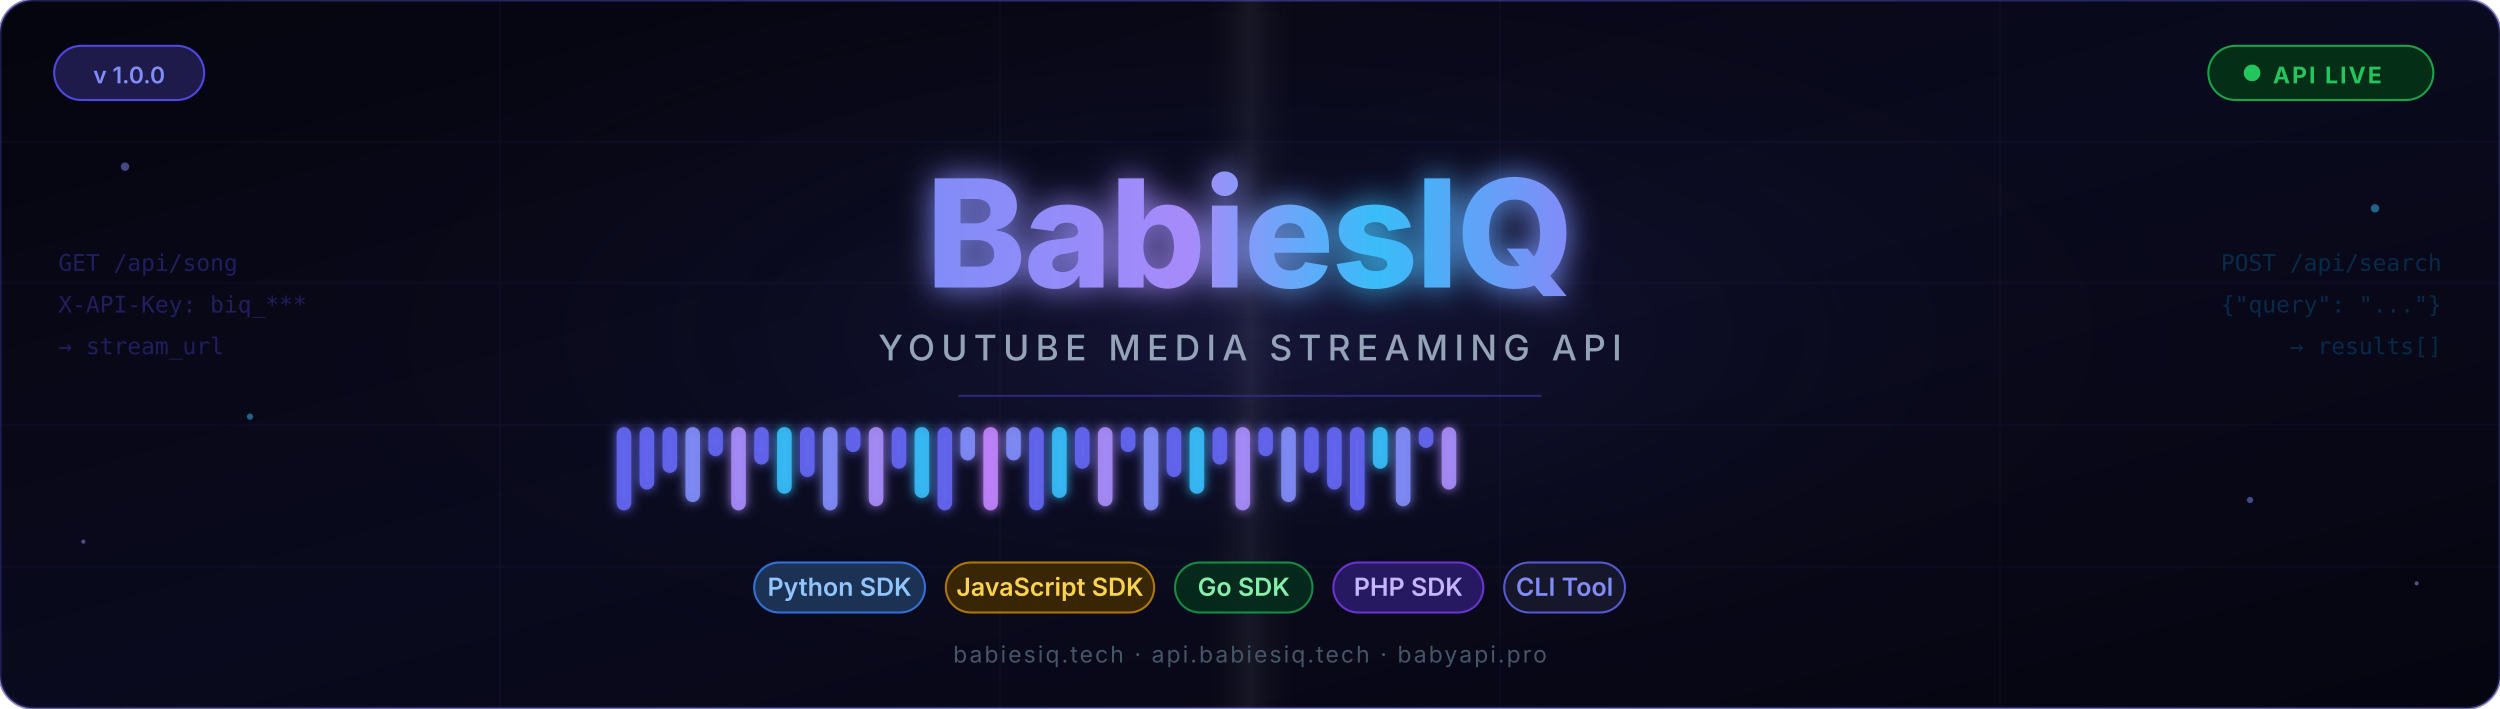
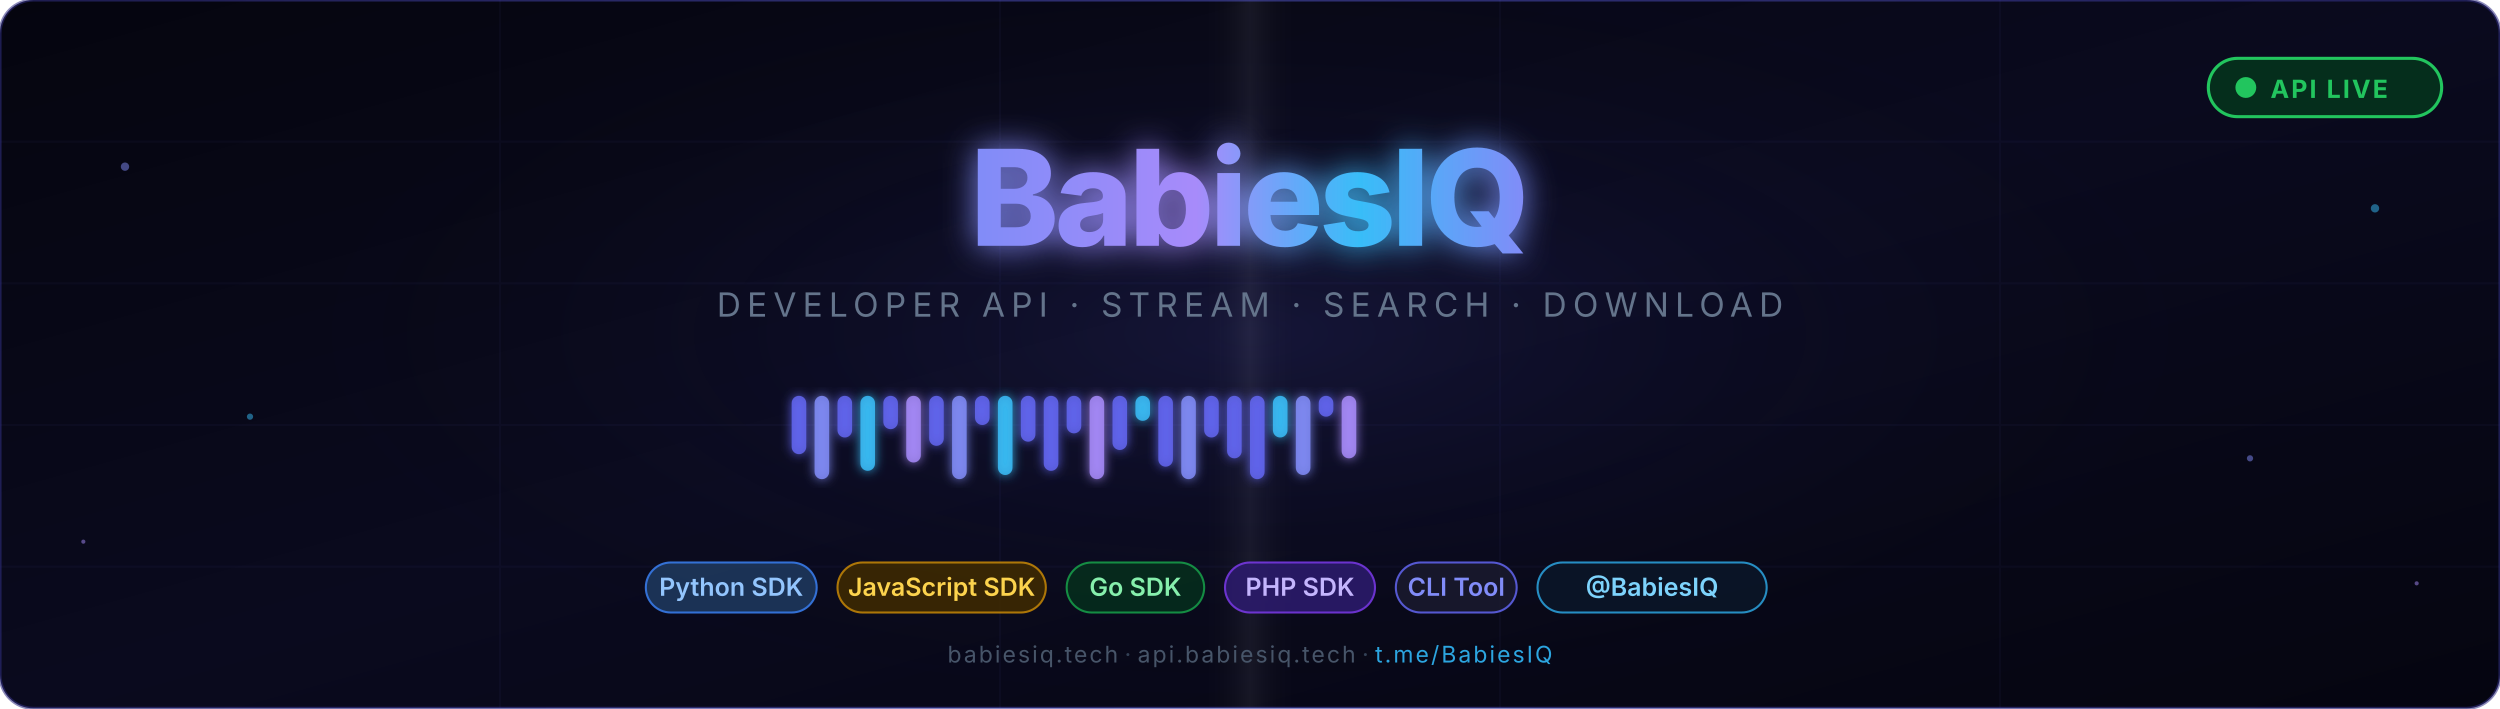
<svg xmlns="http://www.w3.org/2000/svg" width="1200" height="340" viewBox="0 0 1200 340">
  <defs>
    <linearGradient id="bg" x1="0%" y1="0%" x2="100%" y2="100%">
      <stop offset="0%" stop-color="#05050f" />
      <stop offset="50%" stop-color="#0a0a1e" />
      <stop offset="100%" stop-color="#050510" />
    </linearGradient>
    <linearGradient id="titleGrad" x1="0%" y1="0%" x2="100%" y2="0%">
      <stop offset="0%" stop-color="#818cf8" />
      <stop offset="40%" stop-color="#a78bfa" />
      <stop offset="70%" stop-color="#38bdf8" />
      <stop offset="100%" stop-color="#818cf8">
        <animate attributeName="stop-color" values="#818cf8;#38bdf8;#a78bfa;#818cf8" dur="4s" repeatCount="indefinite" />
      </stop>
    </linearGradient>
    <linearGradient id="shimmer" x1="0%" y1="0%" x2="100%" y2="0%">
      <stop offset="0%" stop-color="transparent" />
      <stop offset="48%" stop-color="transparent" />
      <stop offset="50%" stop-color="rgba(255,255,255,0.06)" />
      <stop offset="52%" stop-color="transparent" />
      <stop offset="100%" stop-color="transparent" />
      <animateTransform attributeName="gradientTransform" type="translate" from="-1 0" to="3 0" dur="3.5s" repeatCount="indefinite" />
    </linearGradient>
    <filter id="glow" x="-20%" y="-50%" width="140%" height="200%">
      <feGaussianBlur in="SourceGraphic" stdDeviation="8" result="blur" />
      <feMerge>
        <feMergeNode in="blur" />
        <feMergeNode in="SourceGraphic" />
      </feMerge>
    </filter>
    <filter id="barGlow">
      <feGaussianBlur in="SourceGraphic" stdDeviation="2.5" result="blur" />
      <feMerge>
        <feMergeNode in="blur" />
        <feMergeNode in="SourceGraphic" />
      </feMerge>
    </filter>
    <radialGradient id="centerGlow" cx="50%" cy="50%" r="50%">
      <stop offset="0%" stop-color="#6366f1" stop-opacity="0.12" />
      <stop offset="100%" stop-color="transparent" stop-opacity="0" />
    </radialGradient>
    <linearGradient id="borderGrad" x1="0%" y1="0%" x2="100%" y2="0%">
      <stop offset="0%" stop-color="#312e81" stop-opacity="0.8" />
      <stop offset="50%" stop-color="#6366f1" stop-opacity="0.6" />
      <stop offset="100%" stop-color="#312e81" stop-opacity="0.8" />
    </linearGradient>
  </defs>
  <rect width="1200" height="340" fill="url(#bg)" rx="16" />
  <ellipse cx="600" cy="160" rx="500" ry="200" fill="url(#centerGlow)" />
  <rect width="1200" height="340" fill="url(#shimmer)" rx="16" />
  <g opacity="0.04" stroke="#6366f1" stroke-width="1">
    <line x1="0" y1="68" x2="1200" y2="68" />
    <line x1="0" y1="136" x2="1200" y2="136" />
    <line x1="0" y1="204" x2="1200" y2="204" />
    <line x1="0" y1="272" x2="1200" y2="272" />
    <line x1="240" y1="0" x2="240" y2="340" />
    <line x1="480" y1="0" x2="480" y2="340" />
    <line x1="720" y1="0" x2="720" y2="340" />
    <line x1="960" y1="0" x2="960" y2="340" />
  </g>
  <g opacity="0.5">
    <circle cx="60" cy="80" r="2" fill="#818cf8">
      <animate attributeName="cy" values="80;60;80" dur="4s" repeatCount="indefinite" />
      <animate attributeName="opacity" values="0.5;1;0.5" dur="4s" repeatCount="indefinite" />
    </circle>
    <circle cx="120" cy="200" r="1.5" fill="#38bdf8">
      <animate attributeName="cy" values="200;180;200" dur="5s" repeatCount="indefinite" />
      <animate attributeName="opacity" values="0.4;0.9;0.4" dur="5s" repeatCount="indefinite" />
    </circle>
    <circle cx="40" cy="260" r="1" fill="#a78bfa">
      <animate attributeName="cy" values="260;240;260" dur="3.5s" repeatCount="indefinite" />
    </circle>
  </g>
  <g opacity="0.5">
    <circle cx="1140" cy="100" r="2" fill="#38bdf8">
      <animate attributeName="cy" values="100;80;100" dur="4.5s" repeatCount="indefinite" />
      <animate attributeName="opacity" values="0.5;1;0.5" dur="4.5s" repeatCount="indefinite" />
    </circle>
-     <circle cx="1080" cy="240" r="1.5" fill="#818cf8">
-       <animate attributeName="cy" values="240;220;240" dur="3.8s" repeatCount="indefinite" />
+     <circle cx="1080" cy="220" r="1.5" fill="#818cf8">
+       <animate attributeName="cy" values="220;200;220" dur="3.8s" repeatCount="indefinite" />
    </circle>
    <circle cx="1160" cy="280" r="1" fill="#a78bfa">
-       <animate attributeName="cy" values="280;260;280" dur="6s" repeatCount="indefinite" />
-     </circle>
-   </g>
-   <g font-family="JetBrains Mono, Consolas, monospace" font-size="11" fill="#4f46e5" opacity="0.35">
-     <text x="28" y="130">GET /api/song</text>
-     <text x="28" y="150">X-API-Key: biq_***</text>
-     <text x="28" y="170">→ stream_url</text>
-   </g>
-   <g font-family="JetBrains Mono, Consolas, monospace" font-size="11" fill="#0369a1" opacity="0.35" text-anchor="end">
-     <text x="1172" y="130">POST /api/search</text>
-     <text x="1172" y="150">{"query": "..."}</text>
-     <text x="1172" y="170">→ results[]</text>
-   </g>
-   <g>
-     <rect x="1060" y="22" width="108" height="26" rx="13" fill="#052e16" stroke="#16a34a" stroke-width="1" />
-     <circle cx="1081" cy="35" r="4" fill="#22c55e">
-       <animate attributeName="opacity" values="1;0.3;1" dur="2s" repeatCount="indefinite" />
-     </circle>
-     <text x="1091" y="40" font-family="Inter, sans-serif" font-size="11" font-weight="700" fill="#22c55e" letter-spacing="1">API LIVE</text>
-   </g>
-   <rect x="26" y="22" width="72" height="26" rx="13" fill="#1e1b4b" stroke="#4f46e5" stroke-width="1" />
-   <text x="62" y="40" text-anchor="middle" font-family="Inter, sans-serif" font-size="11" font-weight="600" fill="#818cf8">v 1.0.0</text>
-   <text x="600" y="138" font-family="Inter, SF Pro Display, -apple-system, sans-serif" font-size="72" font-weight="800" text-anchor="middle" letter-spacing="-1" fill="url(#titleGrad)" filter="url(#glow)">BabiesIQ</text>
-   <text x="600" y="173" font-family="Inter, sans-serif" font-size="17" font-weight="500" text-anchor="middle" letter-spacing="3" fill="#94a3b8">YOUTUBE MEDIA STREAMING API</text>
-   <line x1="460" y1="190" x2="740" y2="190" stroke="#312e81" stroke-width="1" opacity="0.8" />
-   <g filter="url(#barGlow)" transform="translate(296, 205)">
-     <g fill="#6366f1" opacity="0.9">
-       <rect x="0" y="0" width="7" height="40" rx="3.5">
+       <animate attributeName="cy" values="280;260;280" dur="5.2s" repeatCount="indefinite" />
+     </circle>
+   </g>
+   <text x="600" y="118" text-anchor="middle" font-family="Inter, system-ui, sans-serif" font-size="64" font-weight="800" letter-spacing="-2" fill="url(#titleGrad)" filter="url(#glow)">BabiesIQ</text>
+   <text x="600" y="152" text-anchor="middle" font-family="Inter, system-ui, sans-serif" font-size="16" font-weight="400" letter-spacing="3" fill="#64748b">DEVELOPER API · STREAM · SEARCH · DOWNLOAD</text>
+   <g transform="translate(600,190)" filter="url(#barGlow)">
+     <g transform="translate(-220,0)" fill="#6366f1" opacity="0.85">
+       <rect x="0" y="0" width="7" height="28" rx="3.5">
+         <animate attributeName="height" values="28;12;36;8;28" dur="1.1s" repeatCount="indefinite" begin="0s" />
+         <animate attributeName="y" values="12;28;4;32;12" dur="1.1s" repeatCount="indefinite" begin="0s" />
+       </rect>
+       <rect x="11" y="0" width="7" height="40" rx="3.5" fill="#818cf8">
+         <animate attributeName="height" values="40;16;28;10;40" dur="0.9s" repeatCount="indefinite" begin="0.1s" />
+         <animate attributeName="y" values="0;24;12;30;0" dur="0.9s" repeatCount="indefinite" begin="0.1s" />
+       </rect>
+       <rect x="22" y="0" width="7" height="20" rx="3.5">
+         <animate attributeName="height" values="20;38;10;36;20" dur="1.3s" repeatCount="indefinite" begin="0.2s" />
+         <animate attributeName="y" values="20;2;30;4;20" dur="1.3s" repeatCount="indefinite" begin="0.2s" />
+       </rect>
+       <rect x="33" y="0" width="7" height="36" rx="3.5" fill="#38bdf8">
+         <animate attributeName="height" values="36;10;40;14;36" dur="1.0s" repeatCount="indefinite" begin="0.3s" />
+         <animate attributeName="y" values="4;30;0;26;4" dur="1.0s" repeatCount="indefinite" begin="0.3s" />
+       </rect>
+       <rect x="44" y="0" width="7" height="16" rx="3.5">
+         <animate attributeName="height" values="16;36;8;40;16" dur="1.2s" repeatCount="indefinite" begin="0.4s" />
+         <animate attributeName="y" values="24;4;32;0;24" dur="1.2s" repeatCount="indefinite" begin="0.4s" />
+       </rect>
+       <rect x="55" y="0" width="7" height="32" rx="3.5" fill="#a78bfa">
+         <animate attributeName="height" values="32;14;40;10;32" dur="0.85s" repeatCount="indefinite" begin="0.5s" />
+         <animate attributeName="y" values="8;26;0;30;8" dur="0.85s" repeatCount="indefinite" begin="0.5s" />
+       </rect>
+       <rect x="66" y="0" width="7" height="24" rx="3.5">
+         <animate attributeName="height" values="24;40;12;36;24" dur="1.15s" repeatCount="indefinite" begin="0.6s" />
+         <animate attributeName="y" values="16;0;28;4;16" dur="1.15s" repeatCount="indefinite" begin="0.6s" />
+       </rect>
+       <rect x="77" y="0" width="7" height="40" rx="3.5" fill="#818cf8">
+         <animate attributeName="height" values="40;18;32;8;40" dur="1.0s" repeatCount="indefinite" begin="0.7s" />
+         <animate attributeName="y" values="0;22;8;32;0" dur="1.0s" repeatCount="indefinite" begin="0.7s" />
+       </rect>
+       <rect x="88" y="0" width="7" height="14" rx="3.5">
+         <animate attributeName="height" values="14;36;6;40;14" dur="1.3s" repeatCount="indefinite" begin="0.8s" />
+         <animate attributeName="y" values="26;4;34;0;26" dur="1.3s" repeatCount="indefinite" begin="0.8s" />
+       </rect>
+       <rect x="99" y="0" width="7" height="38" rx="3.5" fill="#38bdf8">
+         <animate attributeName="height" values="38;12;40;16;38" dur="0.95s" repeatCount="indefinite" begin="0.9s" />
+         <animate attributeName="y" values="2;28;0;24;2" dur="0.95s" repeatCount="indefinite" begin="0.9s" />
+       </rect>
+       <rect x="110" y="0" width="7" height="22" rx="3.5">
+         <animate attributeName="height" values="22;40;10;34;22" dur="1.1s" repeatCount="indefinite" begin="1.0s" />
+         <animate attributeName="y" values="18;0;30;6;18" dur="1.1s" repeatCount="indefinite" begin="1.0s" />
+       </rect>
+       <rect x="121" y="0" width="7" height="36" rx="3.5" fill="#6366f1">
+         <animate attributeName="height" values="36;8;40;20;36" dur="1.25s" repeatCount="indefinite" begin="1.1s" />
+         <animate attributeName="y" values="4;32;0;20;4" dur="1.25s" repeatCount="indefinite" begin="1.1s" />
+       </rect>
+       <rect x="132" y="0" width="7" height="18" rx="3.5">
+         <animate attributeName="height" values="18;38;8;36;18" dur="0.9s" repeatCount="indefinite" begin="1.2s" />
+         <animate attributeName="y" values="22;2;32;4;22" dur="0.9s" repeatCount="indefinite" begin="1.2s" />
+       </rect>
+       <rect x="143" y="0" width="7" height="40" rx="3.5" fill="#a78bfa">
+         <animate attributeName="height" values="40;14;36;10;40" dur="1.05s" repeatCount="indefinite" begin="1.3s" />
+         <animate attributeName="y" values="0;26;4;30;0" dur="1.05s" repeatCount="indefinite" begin="1.3s" />
+       </rect>
+       <rect x="154" y="0" width="7" height="26" rx="3.5">
+         <animate attributeName="height" values="26;40;14;38;26" dur="1.2s" repeatCount="indefinite" begin="1.4s" />
+         <animate attributeName="y" values="14;0;26;2;14" dur="1.2s" repeatCount="indefinite" begin="1.4s" />
+       </rect>
+       <rect x="165" y="0" width="7" height="12" rx="3.5" fill="#38bdf8">
+         <animate attributeName="height" values="12;40;8;36;12" dur="1.0s" repeatCount="indefinite" begin="1.5s" />
+         <animate attributeName="y" values="28;0;32;4;28" dur="1.0s" repeatCount="indefinite" begin="1.5s" />
+       </rect>
+       <rect x="176" y="0" width="7" height="34" rx="3.5">
+         <animate attributeName="height" values="34;10;40;18;34" dur="0.88s" repeatCount="indefinite" begin="1.6s" />
+         <animate attributeName="y" values="6;30;0;22;6" dur="0.88s" repeatCount="indefinite" begin="1.6s" />
+       </rect>
+       <rect x="187" y="0" width="7" height="40" rx="3.5" fill="#818cf8">
+         <animate attributeName="height" values="40;20;30;10;40" dur="1.15s" repeatCount="indefinite" begin="1.7s" />
+         <animate attributeName="y" values="0;20;10;30;0" dur="1.15s" repeatCount="indefinite" begin="1.7s" />
+       </rect>
+       <rect x="198" y="0" width="7" height="20" rx="3.5" fill="#6366f1">
+         <animate attributeName="height" values="20;38;10;40;20" dur="1.3s" repeatCount="indefinite" begin="1.8s" />
+         <animate attributeName="y" values="20;2;30;0;20" dur="1.3s" repeatCount="indefinite" begin="1.8s" />
+       </rect>
+       <rect x="209" y="0" width="7" height="30" rx="3.5">
+         <animate attributeName="height" values="30;10;40;18;30" dur="1.1s" repeatCount="indefinite" begin="1.9s" />
+         <animate attributeName="y" values="10;30;0;22;10" dur="1.1s" repeatCount="indefinite" begin="1.9s" />
+       </rect>
+       <rect x="220" y="0" width="7" height="40" rx="3.5">
        <animate attributeName="height" values="8;40;16;32;8" dur="1.2s" repeatCount="indefinite" begin="0s" />
        <animate attributeName="y" values="32;0;24;8;32" dur="1.2s" repeatCount="indefinite" begin="0s" />
      </rect>
-       <rect x="11" y="0" width="7" height="30" rx="3.5">
-         <animate attributeName="height" values="30;10;40;18;30" dur="1.1s" repeatCount="indefinite" begin="0.08s" />
-         <animate attributeName="y" values="10;30;0;22;10" dur="1.1s" repeatCount="indefinite" begin="0.08s" />
-       </rect>
-       <rect x="22" y="0" width="7" height="22" rx="3.5">
-         <animate attributeName="height" values="22;38;12;40;22" dur="1.3s" repeatCount="indefinite" begin="0.16s" />
-         <animate attributeName="y" values="18;2;28;0;18" dur="1.3s" repeatCount="indefinite" begin="0.16s" />
-       </rect>
-       <rect x="33" y="0" width="7" height="36" rx="3.5" fill="#818cf8">
-         <animate attributeName="height" values="36;14;40;10;36" dur="0.9s" repeatCount="indefinite" begin="0.24s" />
-         <animate attributeName="y" values="4;26;0;30;4" dur="0.9s" repeatCount="indefinite" begin="0.24s" />
-       </rect>
-       <rect x="44" y="0" width="7" height="14" rx="3.5">
-         <animate attributeName="height" values="14;40;8;36;14" dur="1.4s" repeatCount="indefinite" begin="0.32s" />
-         <animate attributeName="y" values="26;0;32;4;26" dur="1.4s" repeatCount="indefinite" begin="0.32s" />
-       </rect>
-       <rect x="55" y="0" width="7" height="40" rx="3.5" fill="#a78bfa">
-         <animate attributeName="height" values="40;12;32;16;40" dur="1.0s" repeatCount="indefinite" begin="0.40s" />
-         <animate attributeName="y" values="0;28;8;24;0" dur="1.0s" repeatCount="indefinite" begin="0.40s" />
-       </rect>
-       <rect x="66" y="0" width="7" height="18" rx="3.5">
-         <animate attributeName="height" values="18;36;10;38;18" dur="1.2s" repeatCount="indefinite" begin="0.48s" />
-         <animate attributeName="y" values="22;4;30;2;22" dur="1.2s" repeatCount="indefinite" begin="0.48s" />
-       </rect>
-       <rect x="77" y="0" width="7" height="32" rx="3.5" fill="#38bdf8">
-         <animate attributeName="height" values="32;8;40;14;32" dur="1.1s" repeatCount="indefinite" begin="0.56s" />
-         <animate attributeName="y" values="8;32;0;26;8" dur="1.1s" repeatCount="indefinite" begin="0.56s" />
-       </rect>
-       <rect x="88" y="0" width="7" height="24" rx="3.5">
-         <animate attributeName="height" values="24;40;16;36;24" dur="1.3s" repeatCount="indefinite" begin="0.64s" />
-         <animate attributeName="y" values="16;0;24;4;16" dur="1.3s" repeatCount="indefinite" begin="0.64s" />
-       </rect>
-       <rect x="99" y="0" width="7" height="40" rx="3.5" fill="#818cf8">
-         <animate attributeName="height" values="40;16;36;8;40" dur="0.95s" repeatCount="indefinite" begin="0.72s" />
-         <animate attributeName="y" values="0;24;4;32;0" dur="0.95s" repeatCount="indefinite" begin="0.72s" />
-       </rect>
-       <rect x="110" y="0" width="7" height="12" rx="3.5">
-         <animate attributeName="height" values="12;38;20;40;12" dur="1.15s" repeatCount="indefinite" begin="0.80s" />
-         <animate attributeName="y" values="28;2;20;0;28" dur="1.15s" repeatCount="indefinite" begin="0.80s" />
-       </rect>
-       <rect x="121" y="0" width="7" height="38" rx="3.5" fill="#a78bfa">
-         <animate attributeName="height" values="38;10;40;18;38" dur="1.25s" repeatCount="indefinite" begin="0.88s" />
-         <animate attributeName="y" values="2;30;0;22;2" dur="1.25s" repeatCount="indefinite" begin="0.88s" />
-       </rect>
-       <rect x="132" y="0" width="7" height="20" rx="3.5">
-         <animate attributeName="height" values="20;40;10;34;20" dur="1.05s" repeatCount="indefinite" begin="0.96s" />
-         <animate attributeName="y" values="20;0;30;6;20" dur="1.05s" repeatCount="indefinite" begin="0.96s" />
-       </rect>
-       <rect x="143" y="0" width="7" height="34" rx="3.5" fill="#38bdf8">
-         <animate attributeName="height" values="34;12;40;20;34" dur="1.35s" repeatCount="indefinite" begin="1.04s" />
-         <animate attributeName="y" values="6;28;0;20;6" dur="1.35s" repeatCount="indefinite" begin="1.04s" />
-       </rect>
-       <rect x="154" y="0" width="7" height="40" rx="3.5">
-         <animate attributeName="height" values="40;18;28;10;40" dur="1.0s" repeatCount="indefinite" begin="1.12s" />
-         <animate attributeName="y" values="0;22;12;30;0" dur="1.0s" repeatCount="indefinite" begin="1.12s" />
-       </rect>
-       <rect x="165" y="0" width="7" height="16" rx="3.5" fill="#818cf8">
-         <animate attributeName="height" values="16;40;24;36;16" dur="1.2s" repeatCount="indefinite" begin="1.20s" />
-         <animate attributeName="y" values="24;0;16;4;24" dur="1.2s" repeatCount="indefinite" begin="1.20s" />
-       </rect>
-       <rect x="176" y="0" width="7" height="40" rx="3.5" fill="#c084fc">
-         <animate attributeName="height" values="40;20;40;24;40" dur="0.85s" repeatCount="indefinite" begin="0s" />
-         <animate attributeName="y" values="0;20;0;16;0" dur="0.85s" repeatCount="indefinite" begin="0s" />
-       </rect>
-       <rect x="187" y="0" width="7" height="16" rx="3.5" fill="#818cf8">
-         <animate attributeName="height" values="16;40;24;36;16" dur="1.2s" repeatCount="indefinite" begin="1.20s" />
-         <animate attributeName="y" values="24;0;16;4;24" dur="1.2s" repeatCount="indefinite" begin="1.20s" />
-       </rect>
-       <rect x="198" y="0" width="7" height="40" rx="3.5">
-         <animate attributeName="height" values="40;18;28;10;40" dur="1.0s" repeatCount="indefinite" begin="1.12s" />
-         <animate attributeName="y" values="0;22;12;30;0" dur="1.0s" repeatCount="indefinite" begin="1.12s" />
-       </rect>
-       <rect x="209" y="0" width="7" height="34" rx="3.5" fill="#38bdf8">
-         <animate attributeName="height" values="34;12;40;20;34" dur="1.35s" repeatCount="indefinite" begin="1.04s" />
-         <animate attributeName="y" values="6;28;0;20;6" dur="1.35s" repeatCount="indefinite" begin="1.04s" />
-       </rect>
-       <rect x="220" y="0" width="7" height="20" rx="3.5">
-         <animate attributeName="height" values="20;40;10;34;20" dur="1.05s" repeatCount="indefinite" begin="0.96s" />
-         <animate attributeName="y" values="20;0;30;6;20" dur="1.05s" repeatCount="indefinite" begin="0.96s" />
-       </rect>
-       <rect x="231" y="0" width="7" height="38" rx="3.5" fill="#a78bfa">
-         <animate attributeName="height" values="38;10;40;18;38" dur="1.25s" repeatCount="indefinite" begin="0.88s" />
-         <animate attributeName="y" values="2;30;0;22;2" dur="1.25s" repeatCount="indefinite" begin="0.88s" />
-       </rect>
-       <rect x="242" y="0" width="7" height="12" rx="3.5">
-         <animate attributeName="height" values="12;38;20;40;12" dur="1.15s" repeatCount="indefinite" begin="0.80s" />
-         <animate attributeName="y" values="28;2;20;0;28" dur="1.15s" repeatCount="indefinite" begin="0.80s" />
-       </rect>
-       <rect x="253" y="0" width="7" height="40" rx="3.5" fill="#818cf8">
-         <animate attributeName="height" values="40;16;36;8;40" dur="0.95s" repeatCount="indefinite" begin="0.72s" />
-         <animate attributeName="y" values="0;24;4;32;0" dur="0.95s" repeatCount="indefinite" begin="0.72s" />
-       </rect>
-       <rect x="264" y="0" width="7" height="24" rx="3.5">
-         <animate attributeName="height" values="24;40;16;36;24" dur="1.3s" repeatCount="indefinite" begin="0.64s" />
-         <animate attributeName="y" values="16;0;24;4;16" dur="1.3s" repeatCount="indefinite" begin="0.64s" />
-       </rect>
-       <rect x="275" y="0" width="7" height="32" rx="3.5" fill="#38bdf8">
-         <animate attributeName="height" values="32;8;40;14;32" dur="1.1s" repeatCount="indefinite" begin="0.56s" />
-         <animate attributeName="y" values="8;32;0;26;8" dur="1.1s" repeatCount="indefinite" begin="0.56s" />
-       </rect>
-       <rect x="286" y="0" width="7" height="18" rx="3.5">
-         <animate attributeName="height" values="18;36;10;38;18" dur="1.2s" repeatCount="indefinite" begin="0.48s" />
-         <animate attributeName="y" values="22;4;30;2;22" dur="1.2s" repeatCount="indefinite" begin="0.48s" />
-       </rect>
-       <rect x="297" y="0" width="7" height="40" rx="3.5" fill="#a78bfa">
-         <animate attributeName="height" values="40;12;32;16;40" dur="1.0s" repeatCount="indefinite" begin="0.40s" />
-         <animate attributeName="y" values="0;28;8;24;0" dur="1.0s" repeatCount="indefinite" begin="0.40s" />
-       </rect>
-       <rect x="308" y="0" width="7" height="14" rx="3.5">
-         <animate attributeName="height" values="14;40;8;36;14" dur="1.4s" repeatCount="indefinite" begin="0.32s" />
-         <animate attributeName="y" values="26;0;32;4;26" dur="1.4s" repeatCount="indefinite" begin="0.32s" />
-       </rect>
-       <rect x="319" y="0" width="7" height="36" rx="3.5" fill="#818cf8">
-         <animate attributeName="height" values="36;14;40;10;36" dur="0.9s" repeatCount="indefinite" begin="0.24s" />
-         <animate attributeName="y" values="4;26;0;30;4" dur="0.9s" repeatCount="indefinite" begin="0.24s" />
-       </rect>
-       <rect x="330" y="0" width="7" height="22" rx="3.5">
-         <animate attributeName="height" values="22;38;12;40;22" dur="1.3s" repeatCount="indefinite" begin="0.16s" />
-         <animate attributeName="y" values="18;2;28;0;18" dur="1.3s" repeatCount="indefinite" begin="0.16s" />
-       </rect>
-       <rect x="341" y="0" width="7" height="30" rx="3.5">
-         <animate attributeName="height" values="30;10;40;18;30" dur="1.1s" repeatCount="indefinite" begin="0.08s" />
-         <animate attributeName="y" values="10;30;0;22;10" dur="1.1s" repeatCount="indefinite" begin="0.08s" />
-       </rect>
-       <rect x="352" y="0" width="7" height="40" rx="3.5">
-         <animate attributeName="height" values="8;40;16;32;8" dur="1.2s" repeatCount="indefinite" begin="0s" />
-         <animate attributeName="y" values="32;0;24;8;32" dur="1.2s" repeatCount="indefinite" begin="0s" />
-       </rect>
-       <rect x="363" y="0" width="7" height="20" rx="3.5" fill="#38bdf8">
+       <rect x="231" y="0" width="7" height="20" rx="3.5" fill="#38bdf8">
        <animate attributeName="height" values="20;36;8;40;20" dur="1.15s" repeatCount="indefinite" begin="0.28s" />
        <animate attributeName="y" values="20;4;32;0;20" dur="1.15s" repeatCount="indefinite" begin="0.28s" />
      </rect>
-       <rect x="374" y="0" width="7" height="38" rx="3.5" fill="#818cf8">
+       <rect x="242" y="0" width="7" height="38" rx="3.5" fill="#818cf8">
        <animate attributeName="height" values="38;14;40;10;38" dur="1.0s" repeatCount="indefinite" begin="0.52s" />
        <animate attributeName="y" values="2;26;0;30;2" dur="1.0s" repeatCount="indefinite" begin="0.52s" />
      </rect>
-       <rect x="385" y="0" width="7" height="10" rx="3.5">
+       <rect x="253" y="0" width="7" height="10" rx="3.5">
        <animate attributeName="height" values="10;38;22;36;10" dur="1.25s" repeatCount="indefinite" begin="0.76s" />
        <animate attributeName="y" values="30;2;18;4;30" dur="1.25s" repeatCount="indefinite" begin="0.76s" />
      </rect>
-       <rect x="396" y="0" width="7" height="30" rx="3.5" fill="#a78bfa">
+       <rect x="264" y="0" width="7" height="30" rx="3.5" fill="#a78bfa">
        <animate attributeName="height" values="30;8;40;16;30" dur="1.35s" repeatCount="indefinite" begin="1.0s" />
        <animate attributeName="y" values="10;32;0;24;10" dur="1.35s" repeatCount="indefinite" begin="1.0s" />
      </rect>
    </g>
  </g>
+   <g transform="translate(1060, 28)">
+     <rect width="112" height="28" rx="14" fill="#052e1c" stroke="#22c55e" stroke-width="1.5" />
+     <circle cx="18" cy="14" r="5" fill="#22c55e">
+       <animate attributeName="opacity" values="1;0.3;1" dur="1.5s" repeatCount="indefinite" />
+     </circle>
+     <text x="58" y="19" text-anchor="middle" font-family="Inter, sans-serif" font-size="12" font-weight="700" fill="#22c55e" letter-spacing="1">API LIVE</text>
+   </g>
  <g transform="translate(0, 270)" font-family="Inter, sans-serif" font-size="12" font-weight="600">
-     <rect x="362" y="0" width="82" height="24" rx="12" fill="#1e3a5f" stroke="#3b82f6" stroke-width="1" opacity="0.85" />
-     <text x="403" y="16" text-anchor="middle" fill="#93c5fd">Python SDK</text>
-     <rect x="454" y="0" width="100" height="24" rx="12" fill="#3f2a00" stroke="#ca8a04" stroke-width="1" opacity="0.85" />
-     <text x="504" y="16" text-anchor="middle" fill="#fcd34d">JavaScript SDK</text>
-     <rect x="564" y="0" width="66" height="24" rx="12" fill="#052e1c" stroke="#16a34a" stroke-width="1" opacity="0.85" />
-     <text x="597" y="16" text-anchor="middle" fill="#86efac">Go SDK</text>
-     <rect x="640" y="0" width="72" height="24" rx="12" fill="#2d1b6e" stroke="#7c3aed" stroke-width="1" opacity="0.85" />
-     <text x="676" y="16" text-anchor="middle" fill="#c4b5fd">PHP SDK</text>
-     <rect x="722" y="0" width="58" height="24" rx="12" fill="#1a1a2e" stroke="#6366f1" stroke-width="1" opacity="0.85" />
-     <text x="751" y="16" text-anchor="middle" fill="#818cf8">CLI Tool</text>
-   </g>
-   <text x="600" y="318" text-anchor="middle" font-family="Inter, sans-serif" font-size="11" fill="#475569" letter-spacing="1">
-     babiesiq.tech · api.babiesiq.tech · babyapi.pro
+     <rect x="310" y="0" width="82" height="24" rx="12" fill="#1e3a5f" stroke="#3b82f6" stroke-width="1" opacity="0.85" />
+     <text x="351" y="16" text-anchor="middle" fill="#93c5fd">Python SDK</text>
+     <rect x="402" y="0" width="100" height="24" rx="12" fill="#3f2a00" stroke="#ca8a04" stroke-width="1" opacity="0.85" />
+     <text x="452" y="16" text-anchor="middle" fill="#fcd34d">JavaScript SDK</text>
+     <rect x="512" y="0" width="66" height="24" rx="12" fill="#052e1c" stroke="#16a34a" stroke-width="1" opacity="0.85" />
+     <text x="545" y="16" text-anchor="middle" fill="#86efac">Go SDK</text>
+     <rect x="588" y="0" width="72" height="24" rx="12" fill="#2d1b6e" stroke="#7c3aed" stroke-width="1" opacity="0.85" />
+     <text x="624" y="16" text-anchor="middle" fill="#c4b5fd">PHP SDK</text>
+     <rect x="670" y="0" width="58" height="24" rx="12" fill="#1a1a2e" stroke="#6366f1" stroke-width="1" opacity="0.85" />
+     <text x="699" y="16" text-anchor="middle" fill="#818cf8">CLI Tool</text>
+     <rect x="738" y="0" width="110" height="24" rx="12" fill="#0a1628" stroke="#2CA5E0" stroke-width="1" opacity="0.85" />
+     <text x="793" y="16" text-anchor="middle" fill="#7dd3fc">@BabiesIQ</text>
+   </g>
+   <text x="600" y="318" text-anchor="middle" font-family="Inter, sans-serif" font-size="11" letter-spacing="1">
+     <tspan fill="#475569">babiesiq.tech</tspan>
+     <tspan fill="#334155"> · </tspan>
+     <tspan fill="#475569">api.babiesiq.tech</tspan>
+     <tspan fill="#334155"> · </tspan>
+     <tspan fill="#2CA5E0">t.me/BabiesIQ</tspan>
  </text>
  <rect width="1200" height="340" fill="none" stroke="url(#borderGrad)" stroke-width="1.5" rx="16" opacity="0.7" />
</svg>
